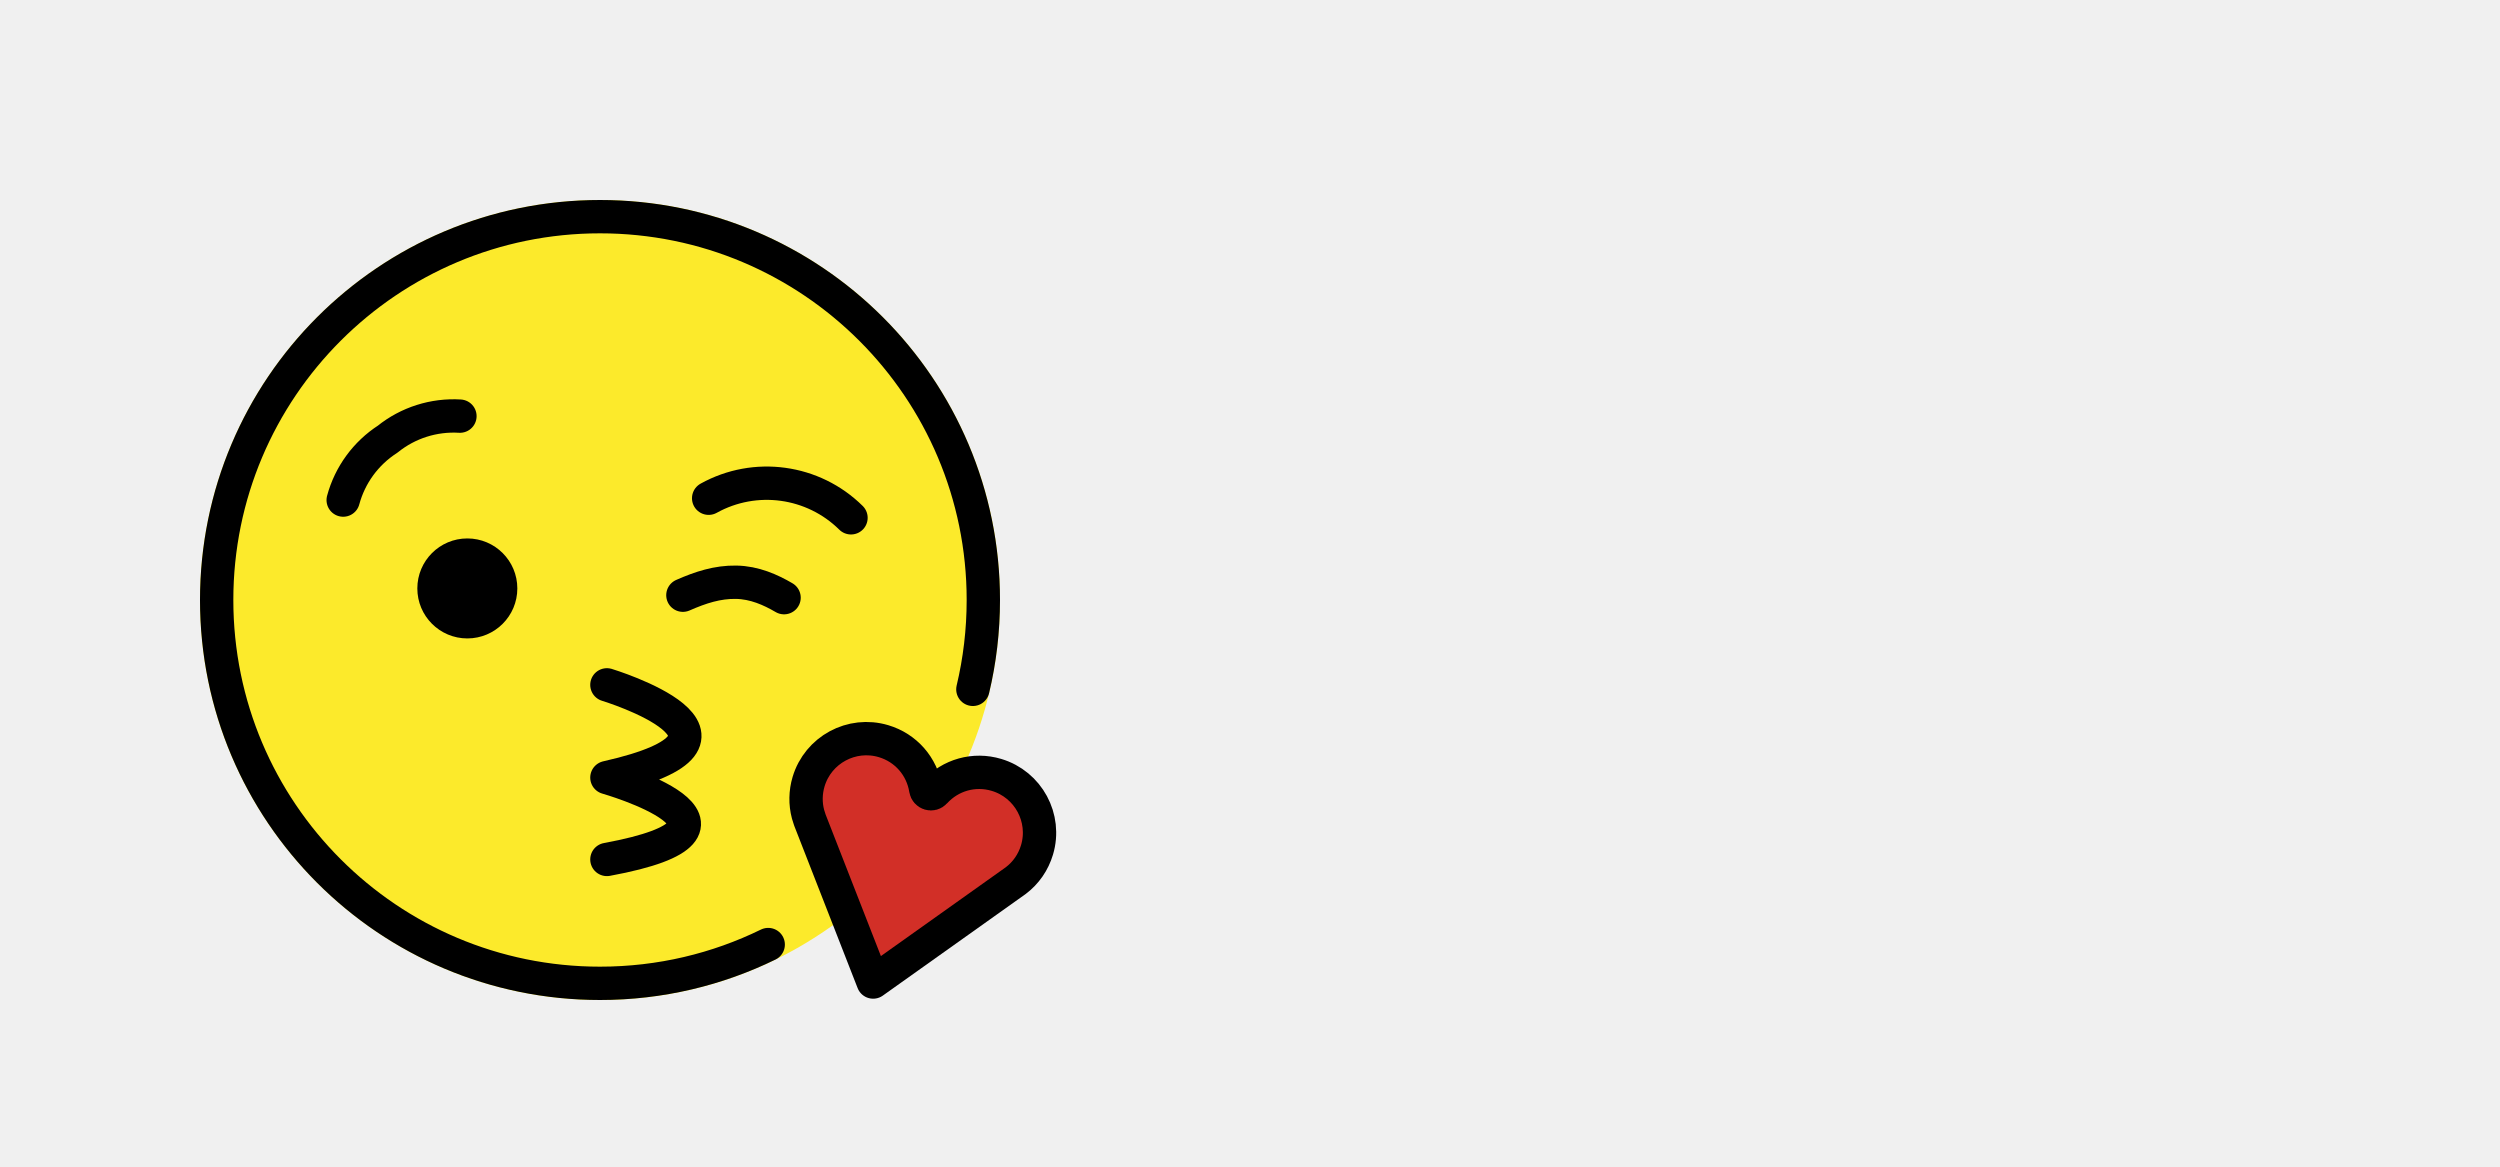
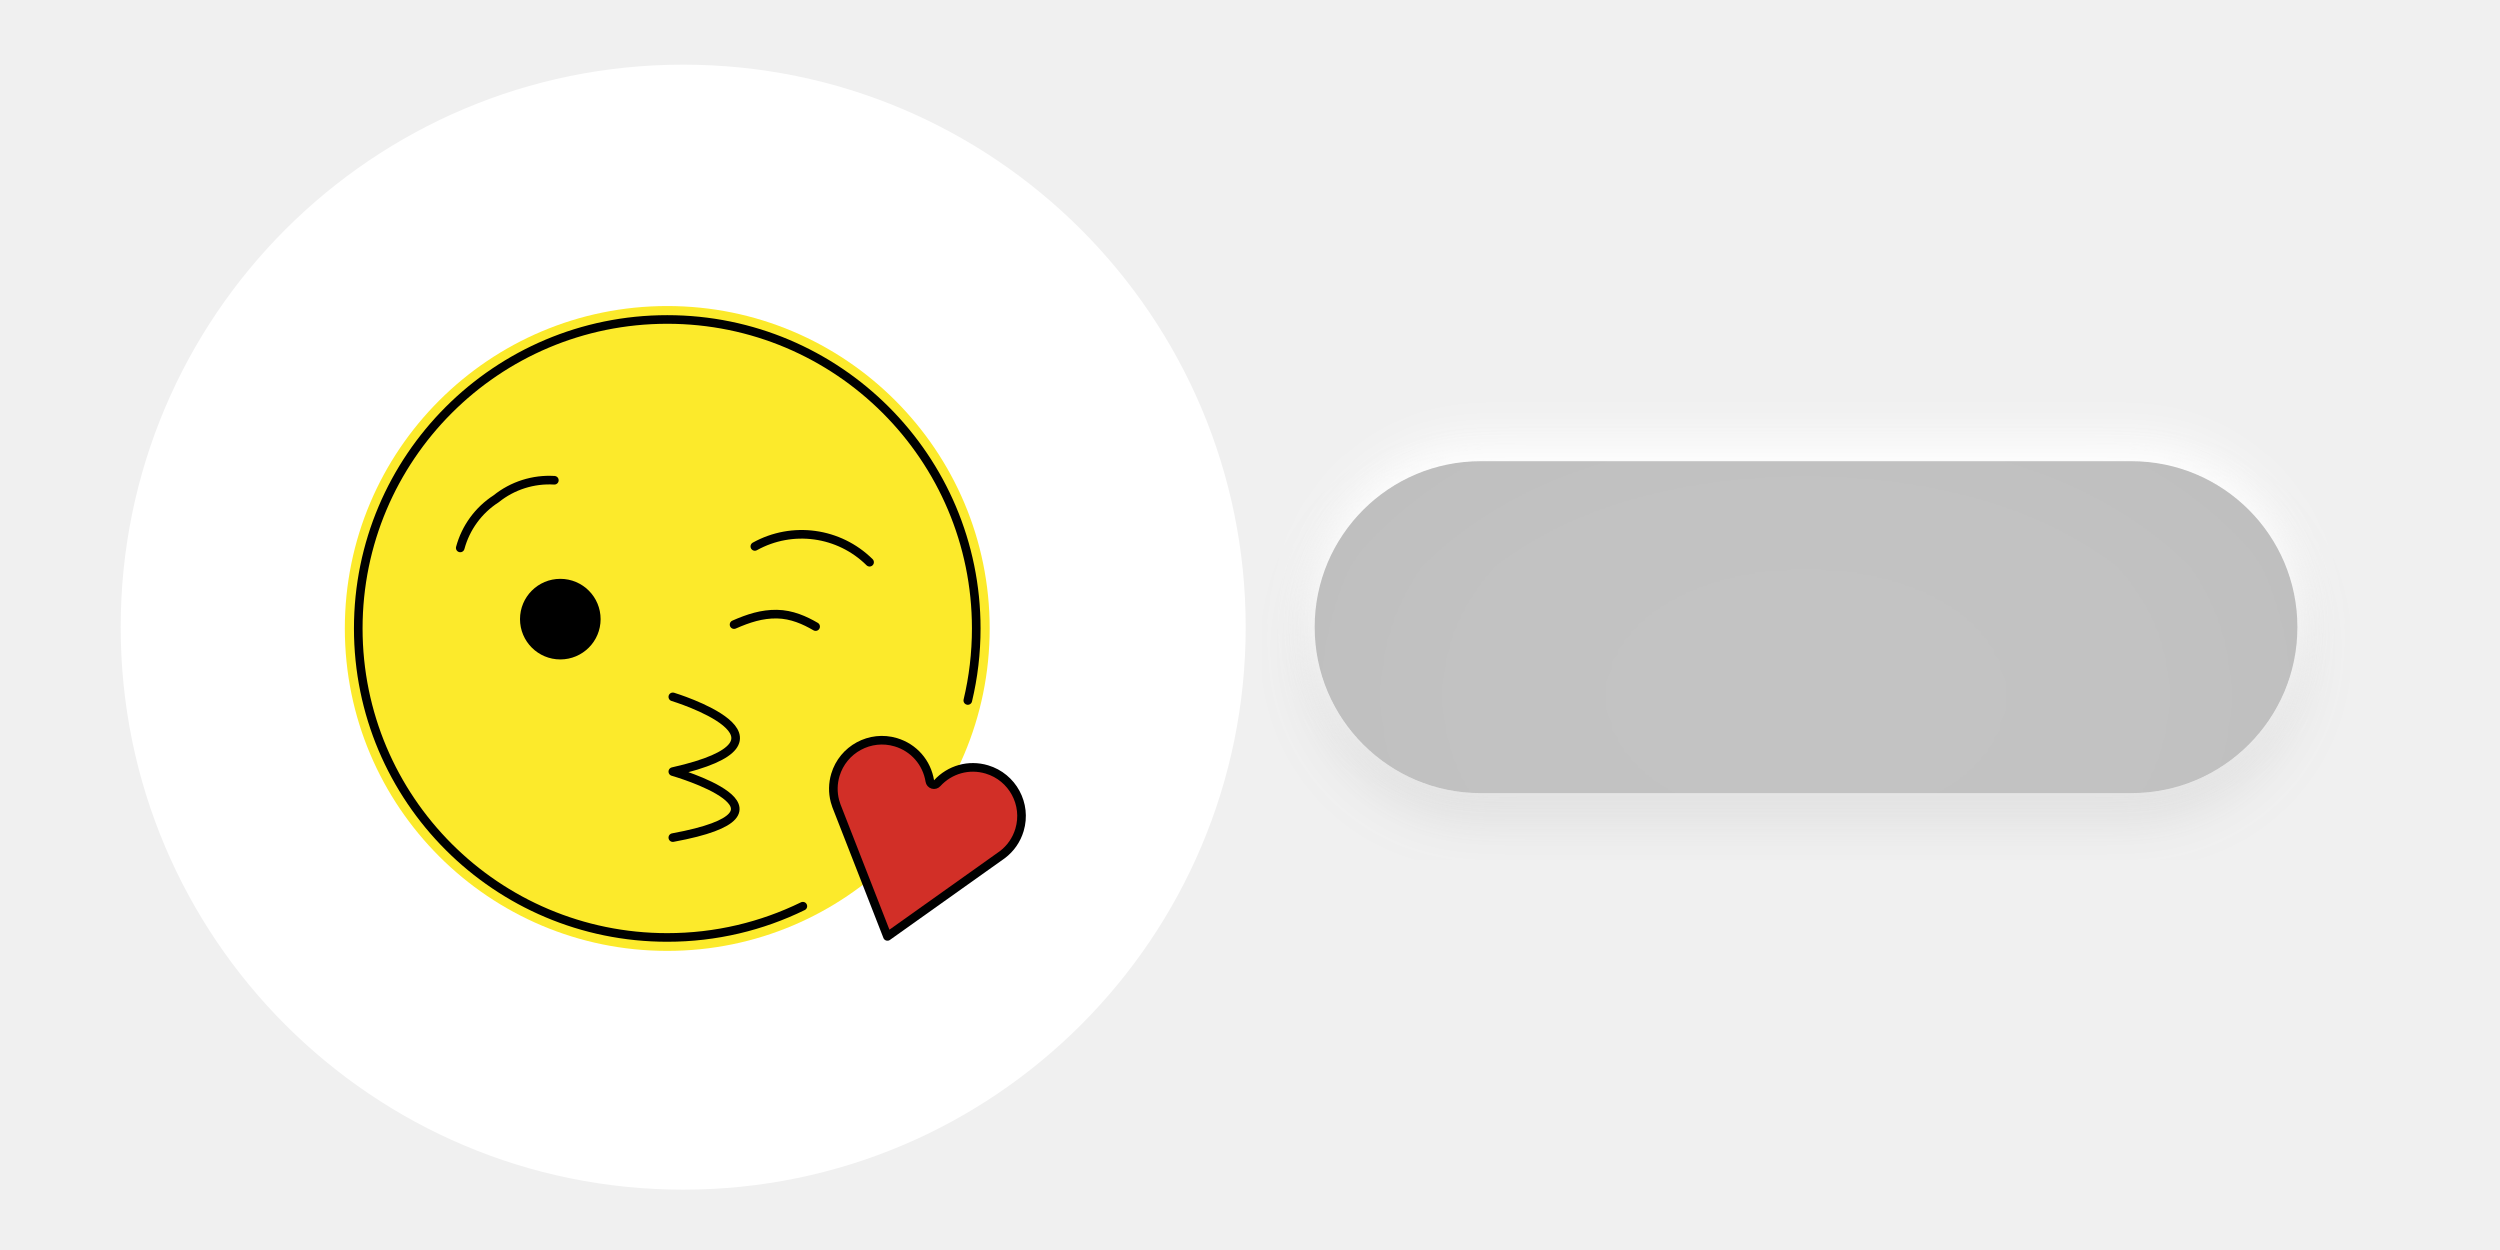
- <svg xmlns="http://www.w3.org/2000/svg" id="emoji" viewBox="0 0 150 70">
-   <rect id="my-rect" fill="#e5f9ff" x="0" y="0" rx="20" ry="20" />
-   <g>
-     <g id="color">
-       <circle cx="36" cy="36" r="24" fill="#FCEA2B" />
-       <path fill="#D22F27" d="M53.013,44.47c-1.91-0.57-3.928,0.52-4.498,2.43c-0.19,0.636-0.202,1.31-0.034,1.948 l0.111,0.352l3.797,9.722l8.557-6.086c0.61-0.461,1.053-1.101,1.275-1.843c0.57-1.91-0.52-3.928-2.431-4.499 c-1.338-0.4-2.758-0.004-3.704,1.032c-0.081,0.089-0.206,0.124-0.321,0.089 c-0.115-0.034-0.2-0.132-0.22-0.251C55.322,45.979,54.352,44.87,53.013,44.47z" />
+ <svg xmlns="http://www.w3.org/2000/svg" xmlns:xlink="http://www.w3.org/1999/xlink" id="emoji" width="160" height="80" viewBox="0 0 550 290" version="1.1">
+   <defs>
+     <rect id="my-rect" x="290" y="107" width="228" height="77" rx="38.5" />
+     <filter x="-5.3%" y="-17.8%" width="110.6%" height="137.8%" filterUnits="objectBoundingBox" id="filter-df1ckgyso7-2">
+       <feOffset dx="0" dy="5" in="SourceAlpha" result="shadowOffsetOuter1" />
+       <feGaussianBlur stdDeviation="6.5" in="shadowOffsetOuter1" result="shadowBlurOuter1" />
+       <feComposite in="shadowBlurOuter1" in2="SourceAlpha" operator="out" result="shadowBlurOuter1" />
+       <feColorMatrix values="0 0 0 0 0.86   0 0 0 0 0.86   0 0 0 0 0.86  0 0 0 1 0" type="matrix" in="shadowBlurOuter1" result="shadowMatrixOuter1" />
+       <feOffset dx="0" dy="-5" in="SourceAlpha" result="shadowOffsetOuter2" />
+       <feGaussianBlur stdDeviation="5" in="shadowOffsetOuter2" result="shadowBlurOuter2" />
+       <feComposite in="shadowBlurOuter2" in2="SourceAlpha" operator="out" result="shadowBlurOuter2" />
+       <feColorMatrix values="0 0 0 0 1   0 0 0 0 1   0 0 0 0 1  0 0 0 1 0" type="matrix" in="shadowBlurOuter2" result="shadowMatrixOuter2" />
+       <feMerge>
+         <feMergeNode in="shadowMatrixOuter1" />
+         <feMergeNode in="shadowMatrixOuter2" />
+       </feMerge>
+     </filter>
+     <filter x="-19.2%" y="-60.4%" width="138.4%" height="223.0%" filterUnits="objectBoundingBox" id="filter-df1ckgyso7-3">
+       <feGaussianBlur stdDeviation="58.5" in="SourceAlpha" result="shadowBlurInner1" />
+       <feOffset dx="0" dy="16" in="shadowBlurInner1" result="shadowOffsetInner1" />
+       <feComposite in="shadowOffsetInner1" in2="SourceAlpha" operator="arithmetic" k2="-1" k3="1" result="shadowInnerInner1" />
+       <feColorMatrix values="0 0 0 0 0   0 0 0 0 0   0 0 0 0 0  0 0 0 0.078 0" type="matrix" in="shadowInnerInner1" />
+     </filter>
+     <circle id="path-df1ckgyso7-4" cx="143.5" cy="145.5" r="130.5" />
+     <filter x="-8.4%" y="-9.2%" width="11.9%" height="19.5%" filterUnits="objectBoundingBox" id="filter-df1ckgyso7-5">
+       <feOffset dx="0" dy="5" in="SourceAlpha" result="shadowOffsetOuter1" />
+       <feGaussianBlur stdDeviation="6.5" in="shadowOffsetOuter1" result="shadowBlurOuter1" />
+       <feColorMatrix values="0 0 0 0 0.86   0 0 0 0 0.86   0 0 0 0 0.86  0 0 0 1 0" type="matrix" in="shadowBlurOuter1" result="shadowMatrixOuter1" />
+       <feOffset dx="0" dy="-5" in="SourceAlpha" result="shadowOffsetOuter2" />
+       <feGaussianBlur stdDeviation="5" in="shadowOffsetOuter2" result="shadowBlurOuter2" />
+       <feColorMatrix values="0 0 0 0 1   0 0 0 0 1   0 0 0 0 1  0 0 0 1 0" type="matrix" in="shadowBlurOuter2" result="shadowMatrixOuter2" />
+       <feMerge>
+         <feMergeNode in="shadowMatrixOuter1" />
+         <feMergeNode in="shadowMatrixOuter2" />
+       </feMerge>
+     </filter>
+     <filter x="-30.5%" y="-31.2%" width="20.9%" height="20.6%" filterUnits="objectBoundingBox" id="filter-df1ckgyso7-6">
+       <feGaussianBlur stdDeviation="58.5" in="SourceAlpha" result="shadowBlurInner1" />
+       <feOffset dx="0" dy="16" in="shadowBlurInner1" result="shadowOffsetInner1" />
+       <feComposite in="shadowOffsetInner1" in2="SourceAlpha" operator="arithmetic" k2="-1" k3="1" result="shadowInnerInner1" />
+       <feColorMatrix values="0 0 0 0 0   0 0 0 0 0   0 0 0 0 0  0 0 0 0.078 0" type="matrix" in="shadowInnerInner1" />
+     </filter>
+   </defs>
+   <g id="Page-1" stroke="none" stroke-width="1" fill="none" fill-rule="evenodd">
+     <g id="Rectangle-Copy-2">
+       <use fill="black" fill-opacity="1" filter="url(#filter-df1ckgyso7-2)" xlink:href="#my-rect" />
+       <use fill-opacity="0.15" fill="#000000" fill-rule="evenodd" xlink:href="#my-rect" />
+       <use fill="black" fill-opacity="1" filter="url(#filter-df1ckgyso7-3)" xlink:href="#my-rect" />
    </g>
-     <g id="hair" />
-     <g id="skin" />
-     <g id="skin-shadow" />
-     <g id="line">
-       <path fill="none" stroke="#000000" stroke-linecap="round" stroke-linejoin="round" stroke-miterlimit="10" stroke-width="2" d="M20.591,30.005c0.407-1.508,1.358-2.81,2.67-3.656c1.223-0.985,2.769-1.475,4.335-1.381" />
-       <path fill="none" stroke="#000000" stroke-linecap="round" stroke-linejoin="round" stroke-miterlimit="10" stroke-width="2" d="M51.06,31.069c-2.27-2.244-5.749-2.723-8.541-1.175" />
-       <path fill="none" stroke="#000000" stroke-linecap="round" stroke-linejoin="round" stroke-miterlimit="10" stroke-width="2" d="M47.044,35.86c-0.806-0.471-1.775-0.909-2.88-0.926c-1.12-0.018-2.125,0.31-3.191,0.778" />
-       <path fill="none" stroke="#000000" stroke-linecap="round" stroke-linejoin="round" stroke-miterlimit="10" stroke-width="2" d="M58.372,41.361C58.782,39.641,59,37.846,59,36c0-12.703-10.298-23-23-23c-12.703,0-23,10.297-23,23 c0,12.702,10.297,23,23,23c3.621,0,7.046-0.837,10.093-2.327" />
-       <circle cx="28.04" cy="35.306" r="3" />
-       <path fill="none" stroke="#000000" stroke-linecap="round" stroke-linejoin="round" stroke-miterlimit="10" stroke-width="2" d="M36.414,41.091c0,0,10.525,3.196,0,5.564c0,0,10.458,2.988,0,4.912" />
-       <path fill="none" stroke="#000000" stroke-linecap="round" stroke-linejoin="round" stroke-miterlimit="10" stroke-width="2" d="M53.013,44.47c-1.91-0.57-3.928,0.52-4.498,2.43c-0.19,0.636-0.202,1.31-0.034,1.948l0.111,0.352l3.797,9.722 l8.557-6.086c0.61-0.461,1.053-1.101,1.275-1.843c0.57-1.91-0.52-3.928-2.431-4.499 c-1.338-0.4-2.758-0.004-3.704,1.032c-0.081,0.089-0.206,0.124-0.321,0.089 c-0.115-0.034-0.2-0.132-0.22-0.251C55.322,45.979,54.352,44.87,53.013,44.47z" />
+     <g id="Oval-Copy-2">
+       <use fill="black" fill-opacity="1" filter="url(#filter-df1ckgyso7-5)" xlink:href="#path-df1ckgyso7-4" />
+       <use fill="#FFFFFF" fill-rule="evenodd" xlink:href="#path-df1ckgyso7-4" />
+       <use fill="black" fill-opacity="1" filter="url(#filter-df1ckgyso7-6)" xlink:href="#path-df1ckgyso7-4" />
    </g>
-     <animateTransform id="animate" attributeName="transform" attributeType="XML" type="rotate" from="0 36 36" to="360 36 36" dur="2s" repeatCount="indefinite" />
+     <g>
+       <g id="Group" transform="translate(65, 71)">
+         <g id="color" fill-rule="nonzero">
+           <circle id="Oval" fill="#FCEA2B" cx="74.803" cy="74.803" r="74.803" />
+           <path d="M127.83,101.203 C121.876,99.425 115.588,102.824 113.811,108.777 C113.219,110.76 113.182,112.86 113.704,114.848 L114.05,115.946 L125.884,146.246 L152.554,127.277 C154.454,125.839 155.837,123.846 156.528,121.531 C158.305,115.578 154.908,109.287 148.952,107.509 C144.782,106.264 140.357,107.497 137.408,110.725 C137.157,111.001 136.767,111.11 136.407,111.003 C136.048,110.896 135.782,110.591 135.721,110.221 C135.026,105.905 132.002,102.449 127.83,101.203 Z" id="Path" fill="#D22F27" />
+         </g>
+         <g id="line" transform="translate(3.1168, 3.1168)">
+           <path d="M23.659,53.002 C24.929,48.302 27.891,44.244 31.981,41.607 C35.792,38.538 40.611,37.009 45.493,37.304" id="Path" stroke="#000000" stroke-width="2" stroke-linecap="round" stroke-linejoin="round" />
+           <path d="M118.624,56.317 C111.55,49.322 100.707,47.83 92.005,52.654" id="Path" stroke="#000000" stroke-width="2" stroke-linecap="round" stroke-linejoin="round" />
+           <path d="M106.107,71.249 C103.593,69.782 100.575,68.417 97.13,68.362 C93.64,68.307 90.507,69.328 87.183,70.788" id="Path" stroke="#000000" stroke-width="2" stroke-linecap="round" stroke-linejoin="round" />
+           <path d="M141.414,88.396 C142.694,83.035 143.372,77.439 143.372,71.686 C143.372,32.093 111.276,0 71.686,0 C32.093,0 0,32.093 0,71.686 C0,111.276 32.093,143.372 71.686,143.372 C82.971,143.372 93.647,140.764 103.144,136.119" id="Path" stroke="#000000" stroke-width="2" stroke-linecap="round" stroke-linejoin="round" />
+           <circle id="Oval" fill="#000000" fill-rule="nonzero" cx="46.875" cy="69.524" r="9.35" />
+           <path d="M72.977,87.554 C72.977,87.554 105.78,97.514 72.977,104.894 C72.977,104.894 105.571,114.208 72.977,120.206" id="Path" stroke="#000000" stroke-width="2" stroke-linecap="round" stroke-linejoin="round" />
+           <path d="M124.713,98.086 C118.76,96.309 112.471,99.707 110.694,105.66 C110.102,107.643 110.065,109.743 110.587,111.732 L110.933,112.829 L122.768,143.129 L149.437,124.16 C151.338,122.722 152.72,120.729 153.411,118.414 C155.189,112.461 151.791,106.17 145.835,104.393 C141.665,103.147 137.241,104.38 134.292,107.608 C134.04,107.885 133.65,107.994 133.29,107.886 C132.931,107.779 132.665,107.474 132.604,107.104 C131.91,102.788 128.885,99.332 124.713,98.086 Z" id="Path" stroke="#000000" stroke-width="2" stroke-linecap="round" stroke-linejoin="round" />
+         </g>
+       </g>
+       <animateTransform id="animate" attributeName="transform" attributeType="XML" type="rotate" from="0 143.5 145.5" to="360 143.5 145.5" dur="2s" repeatCount="indefinite" />
+     </g>
+     <text id="my-text" />
  </g>
-   <text id="my-text" />
</svg>
